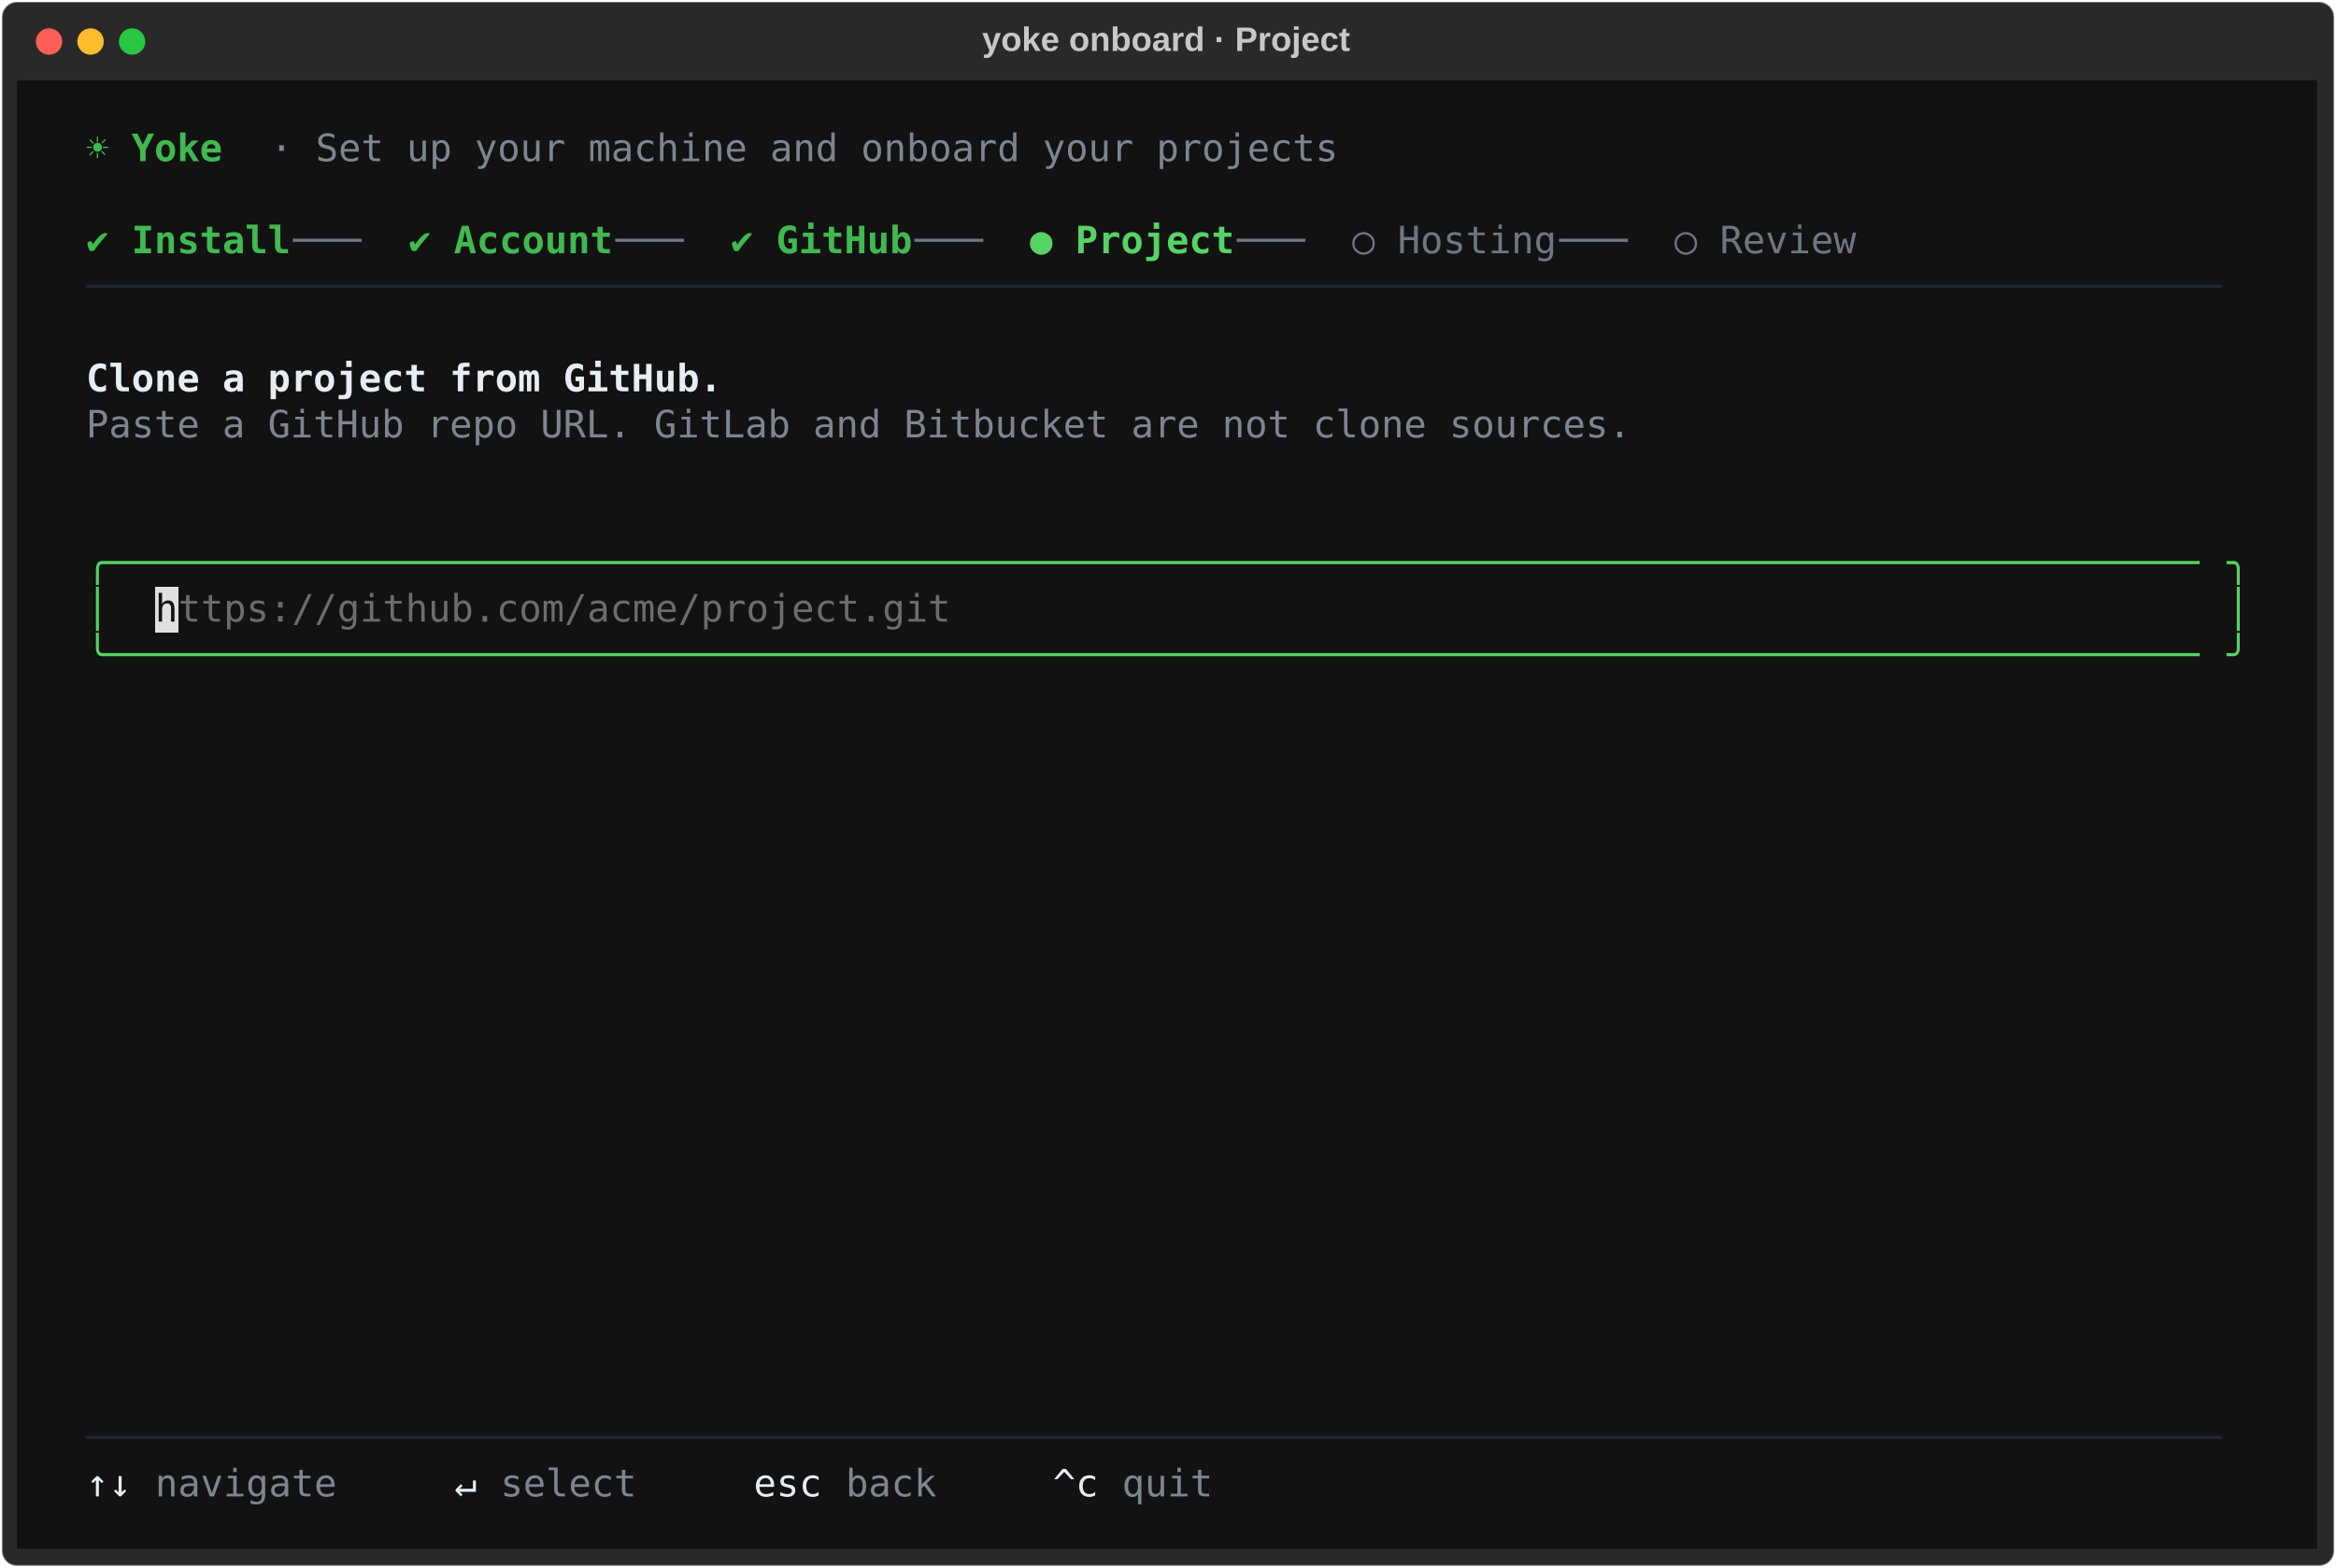
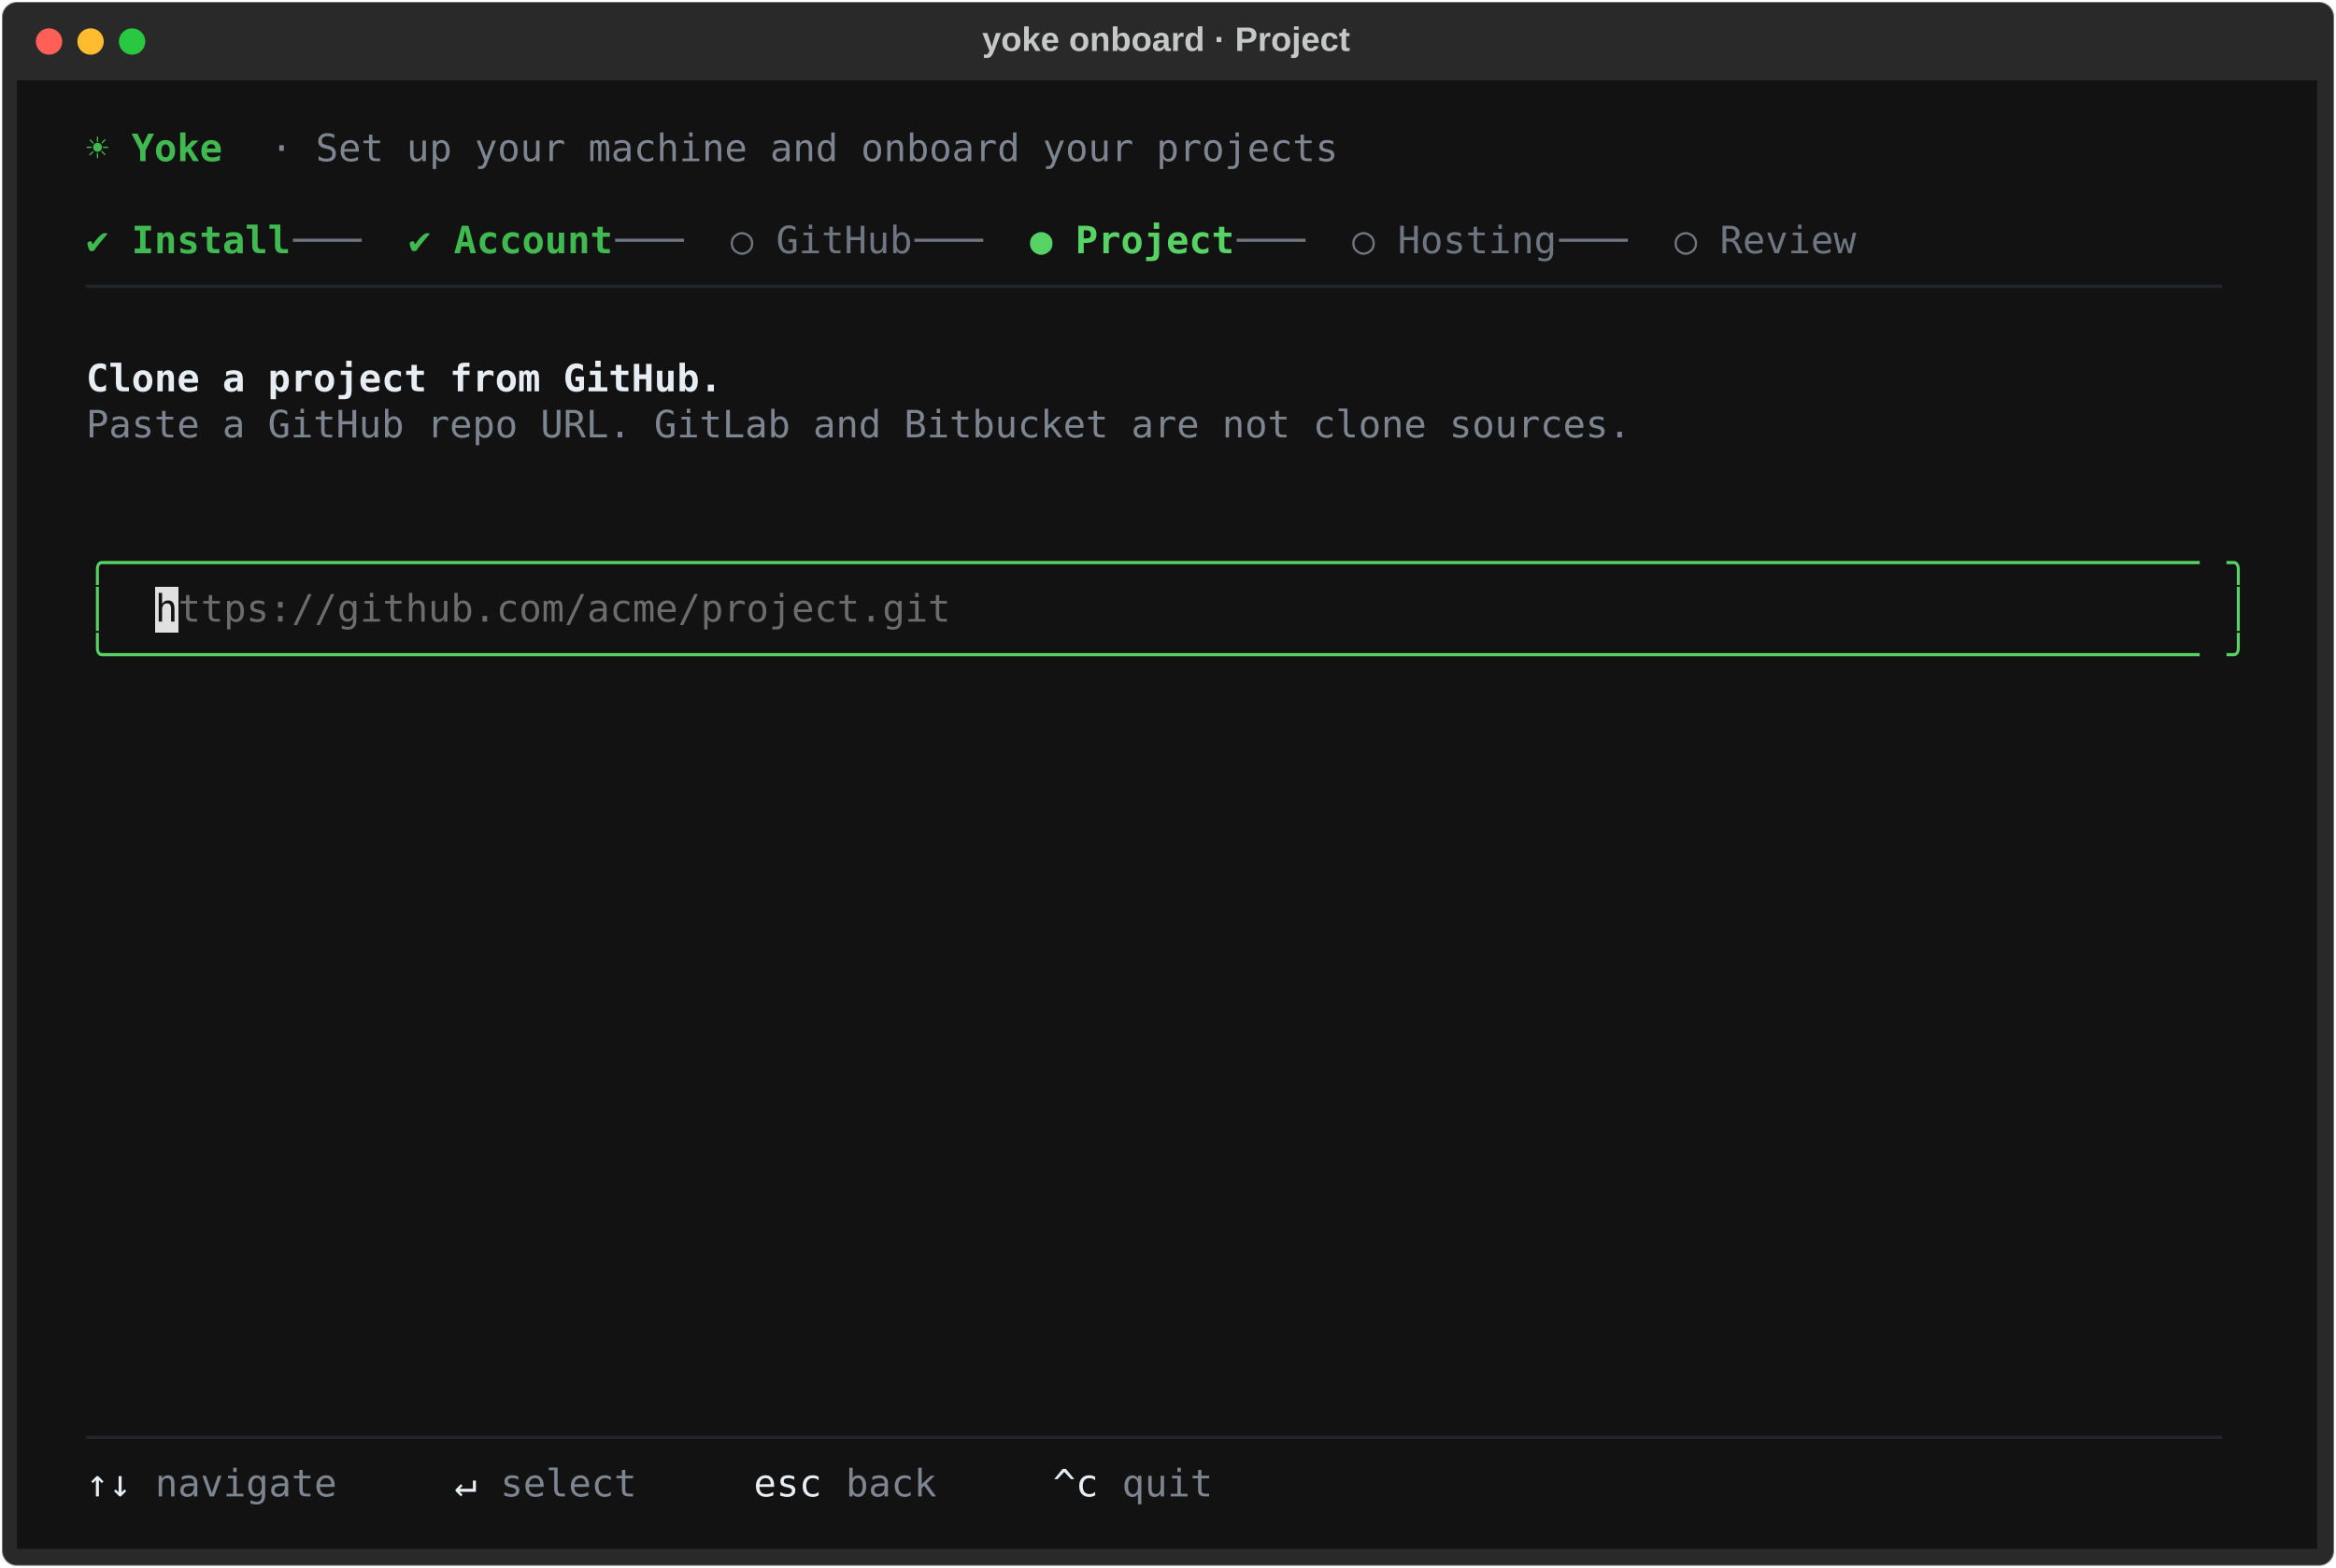
<svg xmlns="http://www.w3.org/2000/svg" class="rich-terminal" viewBox="0 0 1238 830.8">
  <style>

    @font-face {
        font-family: "Fira Code";
        src: local("FiraCode-Regular"),
                url("https://cdnjs.cloudflare.com/ajax/libs/firacode/{{VERSION}}/woff2/FiraCode-Regular.woff2") format("woff2"),
                url("https://cdnjs.cloudflare.com/ajax/libs/firacode/{{VERSION}}/woff/FiraCode-Regular.woff") format("woff");
        font-style: normal;
        font-weight: 400;
    }
    @font-face {
        font-family: "Fira Code";
        src: local("FiraCode-Bold"),
                url("https://cdnjs.cloudflare.com/ajax/libs/firacode/{{VERSION}}/woff2/FiraCode-Bold.woff2") format("woff2"),
                url("https://cdnjs.cloudflare.com/ajax/libs/firacode/{{VERSION}}/woff/FiraCode-Bold.woff") format("woff");
        font-style: bold;
        font-weight: 700;
    }

    .terminal-YOKE-matrix {
        font-family: Fira Code, monospace;
        font-size: 20px;
        line-height: 24.4px;
        font-variant-east-asian: full-width;
    }

    .terminal-YOKE-title {
        font-size: 18px;
        font-weight: bold;
        font-family: arial;
    }

.terminal-YOKE-r2 { fill: #3fb950;font-weight: bold }
.terminal-YOKE-r3 { fill: #e6edf3 }
.terminal-YOKE-r4 { fill: #7d8590 }
.terminal-YOKE-r5 { fill: #6e7681 }
.terminal-YOKE-r6 { fill: #56d364;font-weight: bold }
.terminal-YOKE-r7 { fill: #21262d }
.terminal-YOKE-r8 { fill: #e6edf3;font-weight: bold }
.terminal-YOKE-r9 { fill: #56d364 }
.terminal-YOKE-r10 { fill: #121212 }
.terminal-YOKE-r11 { fill: #6c6c6c }
    </style>
  <defs>
    <clipPath id="terminal-YOKE-clip-terminal">
      <rect x="0" y="0" width="1219.0" height="779.8" />
    </clipPath>
    <clipPath id="terminal-YOKE-line-0">
      <rect x="0" y="1.5" width="1220" height="24.65" />
    </clipPath>
    <clipPath id="terminal-YOKE-line-1">
      <rect x="0" y="25.9" width="1220" height="24.65" />
    </clipPath>
    <clipPath id="terminal-YOKE-line-2">
      <rect x="0" y="50.3" width="1220" height="24.65" />
    </clipPath>
    <clipPath id="terminal-YOKE-line-3">
      <rect x="0" y="74.7" width="1220" height="24.65" />
    </clipPath>
    <clipPath id="terminal-YOKE-line-4">
      <rect x="0" y="99.1" width="1220" height="24.65" />
    </clipPath>
    <clipPath id="terminal-YOKE-line-5">
      <rect x="0" y="123.5" width="1220" height="24.65" />
    </clipPath>
    <clipPath id="terminal-YOKE-line-6">
      <rect x="0" y="147.9" width="1220" height="24.65" />
    </clipPath>
    <clipPath id="terminal-YOKE-line-7">
      <rect x="0" y="172.3" width="1220" height="24.65" />
    </clipPath>
    <clipPath id="terminal-YOKE-line-8">
      <rect x="0" y="196.7" width="1220" height="24.65" />
    </clipPath>
    <clipPath id="terminal-YOKE-line-9">
      <rect x="0" y="221.1" width="1220" height="24.65" />
    </clipPath>
    <clipPath id="terminal-YOKE-line-10">
      <rect x="0" y="245.5" width="1220" height="24.65" />
    </clipPath>
    <clipPath id="terminal-YOKE-line-11">
      <rect x="0" y="269.9" width="1220" height="24.65" />
    </clipPath>
    <clipPath id="terminal-YOKE-line-12">
      <rect x="0" y="294.3" width="1220" height="24.65" />
    </clipPath>
    <clipPath id="terminal-YOKE-line-13">
      <rect x="0" y="318.7" width="1220" height="24.65" />
    </clipPath>
    <clipPath id="terminal-YOKE-line-14">
      <rect x="0" y="343.1" width="1220" height="24.65" />
    </clipPath>
    <clipPath id="terminal-YOKE-line-15">
      <rect x="0" y="367.5" width="1220" height="24.65" />
    </clipPath>
    <clipPath id="terminal-YOKE-line-16">
      <rect x="0" y="391.9" width="1220" height="24.65" />
    </clipPath>
    <clipPath id="terminal-YOKE-line-17">
      <rect x="0" y="416.3" width="1220" height="24.65" />
    </clipPath>
    <clipPath id="terminal-YOKE-line-18">
      <rect x="0" y="440.7" width="1220" height="24.65" />
    </clipPath>
    <clipPath id="terminal-YOKE-line-19">
      <rect x="0" y="465.1" width="1220" height="24.65" />
    </clipPath>
    <clipPath id="terminal-YOKE-line-20">
      <rect x="0" y="489.5" width="1220" height="24.65" />
    </clipPath>
    <clipPath id="terminal-YOKE-line-21">
      <rect x="0" y="513.9" width="1220" height="24.65" />
    </clipPath>
    <clipPath id="terminal-YOKE-line-22">
      <rect x="0" y="538.3" width="1220" height="24.65" />
    </clipPath>
    <clipPath id="terminal-YOKE-line-23">
      <rect x="0" y="562.7" width="1220" height="24.65" />
    </clipPath>
    <clipPath id="terminal-YOKE-line-24">
      <rect x="0" y="587.1" width="1220" height="24.65" />
    </clipPath>
    <clipPath id="terminal-YOKE-line-25">
      <rect x="0" y="611.5" width="1220" height="24.65" />
    </clipPath>
    <clipPath id="terminal-YOKE-line-26">
      <rect x="0" y="635.9" width="1220" height="24.65" />
    </clipPath>
    <clipPath id="terminal-YOKE-line-27">
      <rect x="0" y="660.3" width="1220" height="24.65" />
    </clipPath>
    <clipPath id="terminal-YOKE-line-28">
      <rect x="0" y="684.7" width="1220" height="24.65" />
    </clipPath>
    <clipPath id="terminal-YOKE-line-29">
      <rect x="0" y="709.1" width="1220" height="24.65" />
    </clipPath>
    <clipPath id="terminal-YOKE-line-30">
      <rect x="0" y="733.5" width="1220" height="24.65" />
    </clipPath>
  </defs>
  <rect fill="#292929" stroke="rgba(255,255,255,0.35)" stroke-width="1" x="1" y="1" width="1236" height="828.8" rx="8" />
  <text class="terminal-YOKE-title" fill="#c5c8c6" text-anchor="middle" x="618" y="27">yoke onboard · Project</text>
  <g transform="translate(26,22)">
    <circle cx="0" cy="0" r="7" fill="#ff5f57" />
    <circle cx="22" cy="0" r="7" fill="#febc2e" />
    <circle cx="44" cy="0" r="7" fill="#28c840" />
  </g>
  <g transform="translate(9, 41)" clip-path="url(#terminal-YOKE-clip-terminal)">
    <rect fill="#121212" x="0" y="1.5" width="1220" height="24.65" shape-rendering="crispEdges" />
    <rect fill="#121212" x="0" y="25.9" width="36.6" height="24.65" shape-rendering="crispEdges" />
    <rect fill="#121212" x="36.6" y="25.9" width="73.2" height="24.65" shape-rendering="crispEdges" />
    <rect fill="#121212" x="109.8" y="25.9" width="24.4" height="24.65" shape-rendering="crispEdges" />
    <rect fill="#121212" x="134.2" y="25.9" width="573.4" height="24.65" shape-rendering="crispEdges" />
    <rect fill="#121212" x="707.6" y="25.9" width="512.4" height="24.65" shape-rendering="crispEdges" />
    <rect fill="#121212" x="0" y="50.3" width="1220" height="24.65" shape-rendering="crispEdges" />
    <rect fill="#121212" x="0" y="74.7" width="36.6" height="24.65" shape-rendering="crispEdges" />
    <rect fill="#121212" x="36.6" y="74.7" width="109.8" height="24.65" shape-rendering="crispEdges" />
    <rect fill="#121212" x="146.4" y="74.7" width="61" height="24.65" shape-rendering="crispEdges" />
    <rect fill="#121212" x="207.4" y="74.7" width="109.8" height="24.65" shape-rendering="crispEdges" />
    <rect fill="#121212" x="317.2" y="74.7" width="61" height="24.65" shape-rendering="crispEdges" />
    <rect fill="#121212" x="378.2" y="74.7" width="97.6" height="24.65" shape-rendering="crispEdges" />
    <rect fill="#121212" x="475.8" y="74.7" width="61" height="24.65" shape-rendering="crispEdges" />
    <rect fill="#121212" x="536.8" y="74.7" width="109.8" height="24.65" shape-rendering="crispEdges" />
    <rect fill="#121212" x="646.6" y="74.7" width="61" height="24.65" shape-rendering="crispEdges" />
    <rect fill="#121212" x="707.6" y="74.7" width="109.8" height="24.65" shape-rendering="crispEdges" />
    <rect fill="#121212" x="817.4" y="74.7" width="61" height="24.65" shape-rendering="crispEdges" />
    <rect fill="#121212" x="878.4" y="74.7" width="97.6" height="24.65" shape-rendering="crispEdges" />
    <rect fill="#121212" x="976" y="74.7" width="244" height="24.65" shape-rendering="crispEdges" />
    <rect fill="#121212" x="0" y="99.1" width="36.6" height="24.65" shape-rendering="crispEdges" />
    <rect fill="#121212" x="36.6" y="99.1" width="1146.8" height="24.65" shape-rendering="crispEdges" />
    <rect fill="#121212" x="1183.4" y="99.1" width="36.6" height="24.65" shape-rendering="crispEdges" />
    <rect fill="#121212" x="0" y="123.5" width="1220" height="24.65" shape-rendering="crispEdges" />
    <rect fill="#121212" x="0" y="147.9" width="36.6" height="24.65" shape-rendering="crispEdges" />
    <rect fill="#121212" x="36.6" y="147.9" width="341.6" height="24.65" shape-rendering="crispEdges" />
    <rect fill="#121212" x="378.2" y="147.9" width="841.8" height="24.65" shape-rendering="crispEdges" />
    <rect fill="#121212" x="0" y="172.3" width="36.6" height="24.65" shape-rendering="crispEdges" />
    <rect fill="#121212" x="36.6" y="172.3" width="829.6" height="24.65" shape-rendering="crispEdges" />
    <rect fill="#121212" x="866.2" y="172.3" width="317.2" height="24.65" shape-rendering="crispEdges" />
    <rect fill="#121212" x="1183.4" y="172.3" width="36.6" height="24.65" shape-rendering="crispEdges" />
    <rect fill="#121212" x="0" y="196.7" width="36.6" height="24.65" shape-rendering="crispEdges" />
    <rect fill="#121212" x="36.6" y="196.7" width="0" height="24.65" shape-rendering="crispEdges" />
    <rect fill="#121212" x="36.6" y="196.7" width="1183.4" height="24.65" shape-rendering="crispEdges" />
    <rect fill="#121212" x="0" y="221.1" width="36.6" height="24.65" shape-rendering="crispEdges" />
    <rect fill="#121212" x="36.6" y="221.1" width="1183.4" height="24.65" shape-rendering="crispEdges" />
    <rect fill="#121212" x="0" y="245.5" width="36.6" height="24.65" shape-rendering="crispEdges" />
    <rect fill="#121212" x="36.6" y="245.5" width="12.2" height="24.65" shape-rendering="crispEdges" />
    <rect fill="#121212" x="48.8" y="245.5" width="1122.4" height="24.65" shape-rendering="crispEdges" />
    <rect fill="#121212" x="1171.2" y="245.5" width="12.2" height="24.65" shape-rendering="crispEdges" />
    <rect fill="#121212" x="1183.4" y="245.5" width="36.6" height="24.65" shape-rendering="crispEdges" />
    <rect fill="#121212" x="0" y="269.9" width="36.6" height="24.65" shape-rendering="crispEdges" />
    <rect fill="#121212" x="36.6" y="269.9" width="12.2" height="24.65" shape-rendering="crispEdges" />
    <rect fill="#121212" x="48.8" y="269.9" width="24.4" height="24.65" shape-rendering="crispEdges" />
    <rect fill="#e0e0e0" x="73.2" y="269.9" width="12.2" height="24.65" shape-rendering="crispEdges" />
    <rect fill="#121212" x="85.4" y="269.9" width="414.8" height="24.65" shape-rendering="crispEdges" />
    <rect fill="#121212" x="500.2" y="269.9" width="646.6" height="24.65" shape-rendering="crispEdges" />
    <rect fill="#121212" x="1146.8" y="269.9" width="24.4" height="24.65" shape-rendering="crispEdges" />
    <rect fill="#121212" x="1171.2" y="269.9" width="12.2" height="24.65" shape-rendering="crispEdges" />
    <rect fill="#121212" x="1183.4" y="269.9" width="36.6" height="24.65" shape-rendering="crispEdges" />
    <rect fill="#121212" x="0" y="294.3" width="36.6" height="24.65" shape-rendering="crispEdges" />
    <rect fill="#121212" x="36.6" y="294.3" width="12.2" height="24.65" shape-rendering="crispEdges" />
    <rect fill="#121212" x="48.8" y="294.3" width="1122.4" height="24.65" shape-rendering="crispEdges" />
    <rect fill="#121212" x="1171.2" y="294.3" width="12.2" height="24.65" shape-rendering="crispEdges" />
    <rect fill="#121212" x="1183.4" y="294.3" width="36.6" height="24.65" shape-rendering="crispEdges" />
    <rect fill="#121212" x="0" y="318.7" width="36.6" height="24.65" shape-rendering="crispEdges" />
    <rect fill="#121212" x="36.6" y="318.7" width="1183.4" height="24.65" shape-rendering="crispEdges" />
    <rect fill="#121212" x="0" y="343.1" width="36.6" height="24.65" shape-rendering="crispEdges" />
    <rect fill="#121212" x="36.6" y="343.1" width="0" height="24.65" shape-rendering="crispEdges" />
    <rect fill="#121212" x="36.6" y="343.1" width="1183.4" height="24.65" shape-rendering="crispEdges" />
    <rect fill="#121212" x="0" y="367.5" width="36.6" height="24.65" shape-rendering="crispEdges" />
    <rect fill="#121212" x="36.6" y="367.5" width="1183.4" height="24.65" shape-rendering="crispEdges" />
    <rect fill="#121212" x="0" y="391.9" width="36.6" height="24.65" shape-rendering="crispEdges" />
    <rect fill="#121212" x="36.6" y="391.9" width="1183.4" height="24.65" shape-rendering="crispEdges" />
    <rect fill="#121212" x="0" y="416.3" width="36.6" height="24.65" shape-rendering="crispEdges" />
    <rect fill="#121212" x="36.6" y="416.3" width="1183.4" height="24.65" shape-rendering="crispEdges" />
    <rect fill="#121212" x="0" y="440.7" width="36.6" height="24.65" shape-rendering="crispEdges" />
    <rect fill="#121212" x="36.6" y="440.7" width="1183.4" height="24.65" shape-rendering="crispEdges" />
    <rect fill="#121212" x="0" y="465.1" width="36.6" height="24.65" shape-rendering="crispEdges" />
    <rect fill="#121212" x="36.6" y="465.1" width="1183.4" height="24.65" shape-rendering="crispEdges" />
    <rect fill="#121212" x="0" y="489.5" width="36.6" height="24.65" shape-rendering="crispEdges" />
    <rect fill="#121212" x="36.6" y="489.5" width="1183.4" height="24.65" shape-rendering="crispEdges" />
    <rect fill="#121212" x="0" y="513.9" width="36.6" height="24.65" shape-rendering="crispEdges" />
    <rect fill="#121212" x="36.6" y="513.9" width="1183.4" height="24.65" shape-rendering="crispEdges" />
    <rect fill="#121212" x="0" y="538.3" width="36.6" height="24.65" shape-rendering="crispEdges" />
    <rect fill="#121212" x="36.6" y="538.3" width="1183.4" height="24.65" shape-rendering="crispEdges" />
    <rect fill="#121212" x="0" y="562.7" width="36.6" height="24.65" shape-rendering="crispEdges" />
    <rect fill="#121212" x="36.6" y="562.7" width="1183.4" height="24.65" shape-rendering="crispEdges" />
    <rect fill="#121212" x="0" y="587.1" width="36.6" height="24.65" shape-rendering="crispEdges" />
    <rect fill="#121212" x="36.6" y="587.1" width="1183.4" height="24.65" shape-rendering="crispEdges" />
    <rect fill="#121212" x="0" y="611.5" width="36.6" height="24.65" shape-rendering="crispEdges" />
    <rect fill="#121212" x="36.6" y="611.5" width="1183.4" height="24.65" shape-rendering="crispEdges" />
    <rect fill="#121212" x="0" y="635.9" width="36.6" height="24.65" shape-rendering="crispEdges" />
    <rect fill="#121212" x="36.6" y="635.9" width="1183.4" height="24.65" shape-rendering="crispEdges" />
    <rect fill="#121212" x="0" y="660.3" width="36.6" height="24.65" shape-rendering="crispEdges" />
    <rect fill="#121212" x="36.6" y="660.3" width="1183.4" height="24.65" shape-rendering="crispEdges" />
    <rect fill="#121212" x="0" y="684.7" width="36.6" height="24.65" shape-rendering="crispEdges" />
    <rect fill="#121212" x="36.6" y="684.7" width="1183.4" height="24.65" shape-rendering="crispEdges" />
    <rect fill="#121212" x="0" y="709.1" width="36.6" height="24.65" shape-rendering="crispEdges" />
    <rect fill="#121212" x="36.6" y="709.1" width="1146.8" height="24.65" shape-rendering="crispEdges" />
    <rect fill="#121212" x="1183.4" y="709.1" width="36.6" height="24.65" shape-rendering="crispEdges" />
    <rect fill="#121212" x="0" y="733.5" width="36.6" height="24.65" shape-rendering="crispEdges" />
    <rect fill="#121212" x="36.6" y="733.5" width="24.4" height="24.65" shape-rendering="crispEdges" />
    <rect fill="#121212" x="61" y="733.5" width="12.2" height="24.65" shape-rendering="crispEdges" />
    <rect fill="#121212" x="73.2" y="733.5" width="97.6" height="24.65" shape-rendering="crispEdges" />
    <rect fill="#121212" x="170.8" y="733.5" width="61" height="24.65" shape-rendering="crispEdges" />
    <rect fill="#121212" x="231.8" y="733.5" width="12.2" height="24.65" shape-rendering="crispEdges" />
    <rect fill="#121212" x="244" y="733.5" width="12.2" height="24.65" shape-rendering="crispEdges" />
    <rect fill="#121212" x="256.2" y="733.5" width="73.2" height="24.65" shape-rendering="crispEdges" />
    <rect fill="#121212" x="329.4" y="733.5" width="61" height="24.65" shape-rendering="crispEdges" />
    <rect fill="#121212" x="390.4" y="733.5" width="36.6" height="24.65" shape-rendering="crispEdges" />
    <rect fill="#121212" x="427" y="733.5" width="12.2" height="24.65" shape-rendering="crispEdges" />
    <rect fill="#121212" x="439.2" y="733.5" width="48.8" height="24.65" shape-rendering="crispEdges" />
    <rect fill="#121212" x="488" y="733.5" width="61" height="24.65" shape-rendering="crispEdges" />
    <rect fill="#121212" x="549" y="733.5" width="24.4" height="24.65" shape-rendering="crispEdges" />
    <rect fill="#121212" x="573.4" y="733.5" width="12.2" height="24.65" shape-rendering="crispEdges" />
    <rect fill="#121212" x="585.6" y="733.5" width="48.8" height="24.65" shape-rendering="crispEdges" />
    <rect fill="#121212" x="634.4" y="733.5" width="585.6" height="24.65" shape-rendering="crispEdges" />
    <rect fill="#121212" x="0" y="757.9" width="1220" height="24.65" shape-rendering="crispEdges" />
    <g class="terminal-YOKE-matrix">
      <text class="terminal-YOKE-r2" x="36.6" y="44.4" textLength="73.2" clip-path="url(#terminal-YOKE-line-1)">☀ Yoke</text>
      <text class="terminal-YOKE-r4" x="134.2" y="44.4" textLength="573.4" clip-path="url(#terminal-YOKE-line-1)">· Set up your machine and onboard your projects</text>
      <text class="terminal-YOKE-r2" x="36.6" y="93.2" textLength="109.8" clip-path="url(#terminal-YOKE-line-3)">✔ Install</text>
      <text class="terminal-YOKE-r5" x="146.4" y="93.2" textLength="61" clip-path="url(#terminal-YOKE-line-3)"> ─── </text>
      <text class="terminal-YOKE-r2" x="207.4" y="93.2" textLength="109.8" clip-path="url(#terminal-YOKE-line-3)">✔ Account</text>
      <text class="terminal-YOKE-r5" x="317.2" y="93.2" textLength="61" clip-path="url(#terminal-YOKE-line-3)"> ─── </text>
-       <text class="terminal-YOKE-r2" x="378.2" y="93.2" textLength="97.6" clip-path="url(#terminal-YOKE-line-3)">✔ GitHub</text>
+       <text class="terminal-YOKE-r5" x="378.2" y="93.2" textLength="97.6" clip-path="url(#terminal-YOKE-line-3)">○ GitHub</text>
      <text class="terminal-YOKE-r5" x="475.8" y="93.2" textLength="61" clip-path="url(#terminal-YOKE-line-3)"> ─── </text>
      <text class="terminal-YOKE-r6" x="536.8" y="93.2" textLength="109.8" clip-path="url(#terminal-YOKE-line-3)">● Project</text>
      <text class="terminal-YOKE-r5" x="646.6" y="93.2" textLength="61" clip-path="url(#terminal-YOKE-line-3)"> ─── </text>
      <text class="terminal-YOKE-r5" x="707.6" y="93.2" textLength="109.8" clip-path="url(#terminal-YOKE-line-3)">○ Hosting</text>
      <text class="terminal-YOKE-r5" x="817.4" y="93.2" textLength="61" clip-path="url(#terminal-YOKE-line-3)"> ─── </text>
      <text class="terminal-YOKE-r5" x="878.4" y="93.2" textLength="97.6" clip-path="url(#terminal-YOKE-line-3)">○ Review</text>
      <text class="terminal-YOKE-r7" x="36.6" y="117.6" textLength="1146.8" clip-path="url(#terminal-YOKE-line-4)">──────────────────────────────────────────────────────────────────────────────────────────────</text>
      <text class="terminal-YOKE-r8" x="36.6" y="166.4" textLength="341.6" clip-path="url(#terminal-YOKE-line-6)">Clone a project from GitHub.</text>
      <text class="terminal-YOKE-r4" x="36.6" y="190.8" textLength="829.6" clip-path="url(#terminal-YOKE-line-7)">Paste a GitHub repo URL. GitLab and Bitbucket are not clone sources.</text>
      <text class="terminal-YOKE-r9" x="36.6" y="264" textLength="12.2" clip-path="url(#terminal-YOKE-line-10)">╭</text>
      <text class="terminal-YOKE-r9" x="48.8" y="264" textLength="1122.4" clip-path="url(#terminal-YOKE-line-10)">────────────────────────────────────────────────────────────────────────────────────────────</text>
      <text class="terminal-YOKE-r9" x="1171.2" y="264" textLength="12.2" clip-path="url(#terminal-YOKE-line-10)">╮</text>
      <text class="terminal-YOKE-r9" x="36.6" y="288.4" textLength="12.2" clip-path="url(#terminal-YOKE-line-11)">│</text>
      <text class="terminal-YOKE-r10" x="73.2" y="288.4" textLength="12.2" clip-path="url(#terminal-YOKE-line-11)">h</text>
      <text class="terminal-YOKE-r11" x="85.4" y="288.4" textLength="414.8" clip-path="url(#terminal-YOKE-line-11)">ttps://github.com/acme/project.git</text>
      <text class="terminal-YOKE-r9" x="1171.2" y="288.4" textLength="12.2" clip-path="url(#terminal-YOKE-line-11)">│</text>
      <text class="terminal-YOKE-r9" x="36.6" y="312.8" textLength="12.2" clip-path="url(#terminal-YOKE-line-12)">╰</text>
      <text class="terminal-YOKE-r9" x="48.8" y="312.8" textLength="1122.4" clip-path="url(#terminal-YOKE-line-12)">────────────────────────────────────────────────────────────────────────────────────────────</text>
      <text class="terminal-YOKE-r9" x="1171.2" y="312.8" textLength="12.2" clip-path="url(#terminal-YOKE-line-12)">╯</text>
      <text class="terminal-YOKE-r7" x="36.6" y="727.6" textLength="1146.8" clip-path="url(#terminal-YOKE-line-29)">──────────────────────────────────────────────────────────────────────────────────────────────</text>
      <text class="terminal-YOKE-r3" x="36.6" y="752" textLength="24.4" clip-path="url(#terminal-YOKE-line-30)">↑↓</text>
      <text class="terminal-YOKE-r4" x="73.2" y="752" textLength="97.6" clip-path="url(#terminal-YOKE-line-30)">navigate</text>
      <text class="terminal-YOKE-r3" x="231.8" y="752" textLength="12.2" clip-path="url(#terminal-YOKE-line-30)">↵</text>
      <text class="terminal-YOKE-r4" x="256.2" y="752" textLength="73.2" clip-path="url(#terminal-YOKE-line-30)">select</text>
      <text class="terminal-YOKE-r3" x="390.4" y="752" textLength="36.6" clip-path="url(#terminal-YOKE-line-30)">esc</text>
      <text class="terminal-YOKE-r4" x="439.2" y="752" textLength="48.8" clip-path="url(#terminal-YOKE-line-30)">back</text>
      <text class="terminal-YOKE-r3" x="549" y="752" textLength="24.4" clip-path="url(#terminal-YOKE-line-30)">^c</text>
      <text class="terminal-YOKE-r4" x="585.6" y="752" textLength="48.8" clip-path="url(#terminal-YOKE-line-30)">quit</text>
    </g>
  </g>
</svg>
